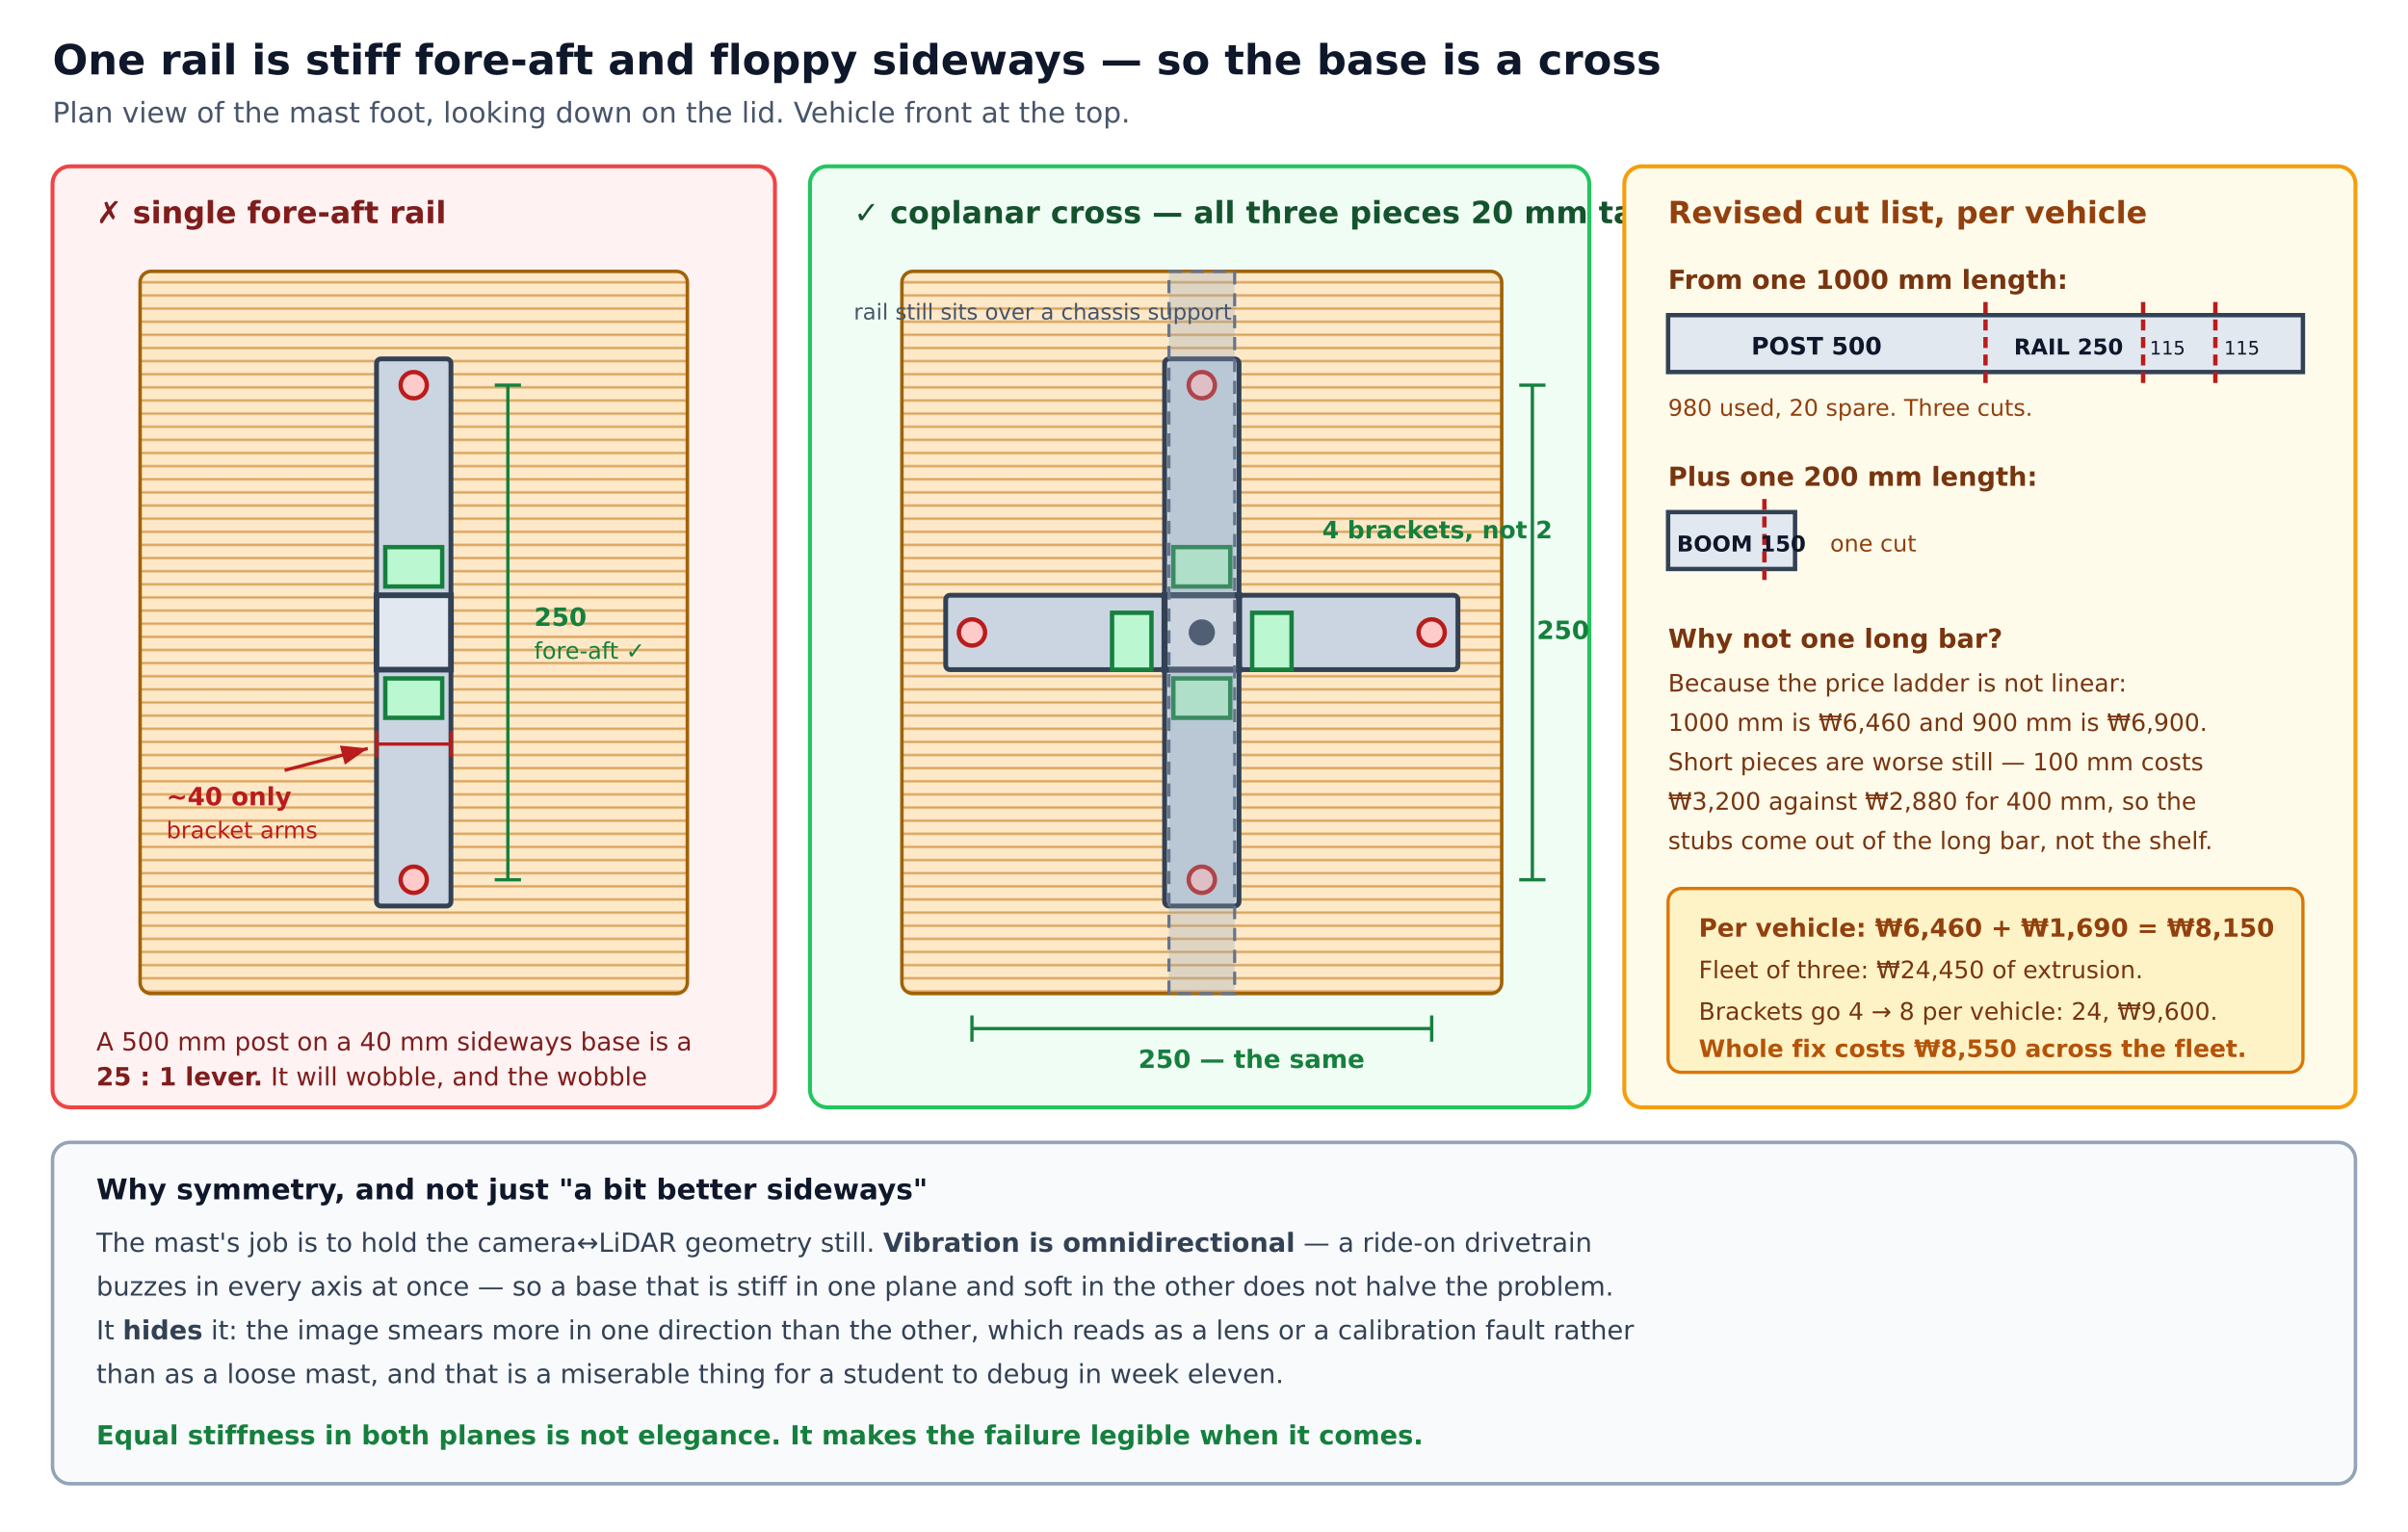
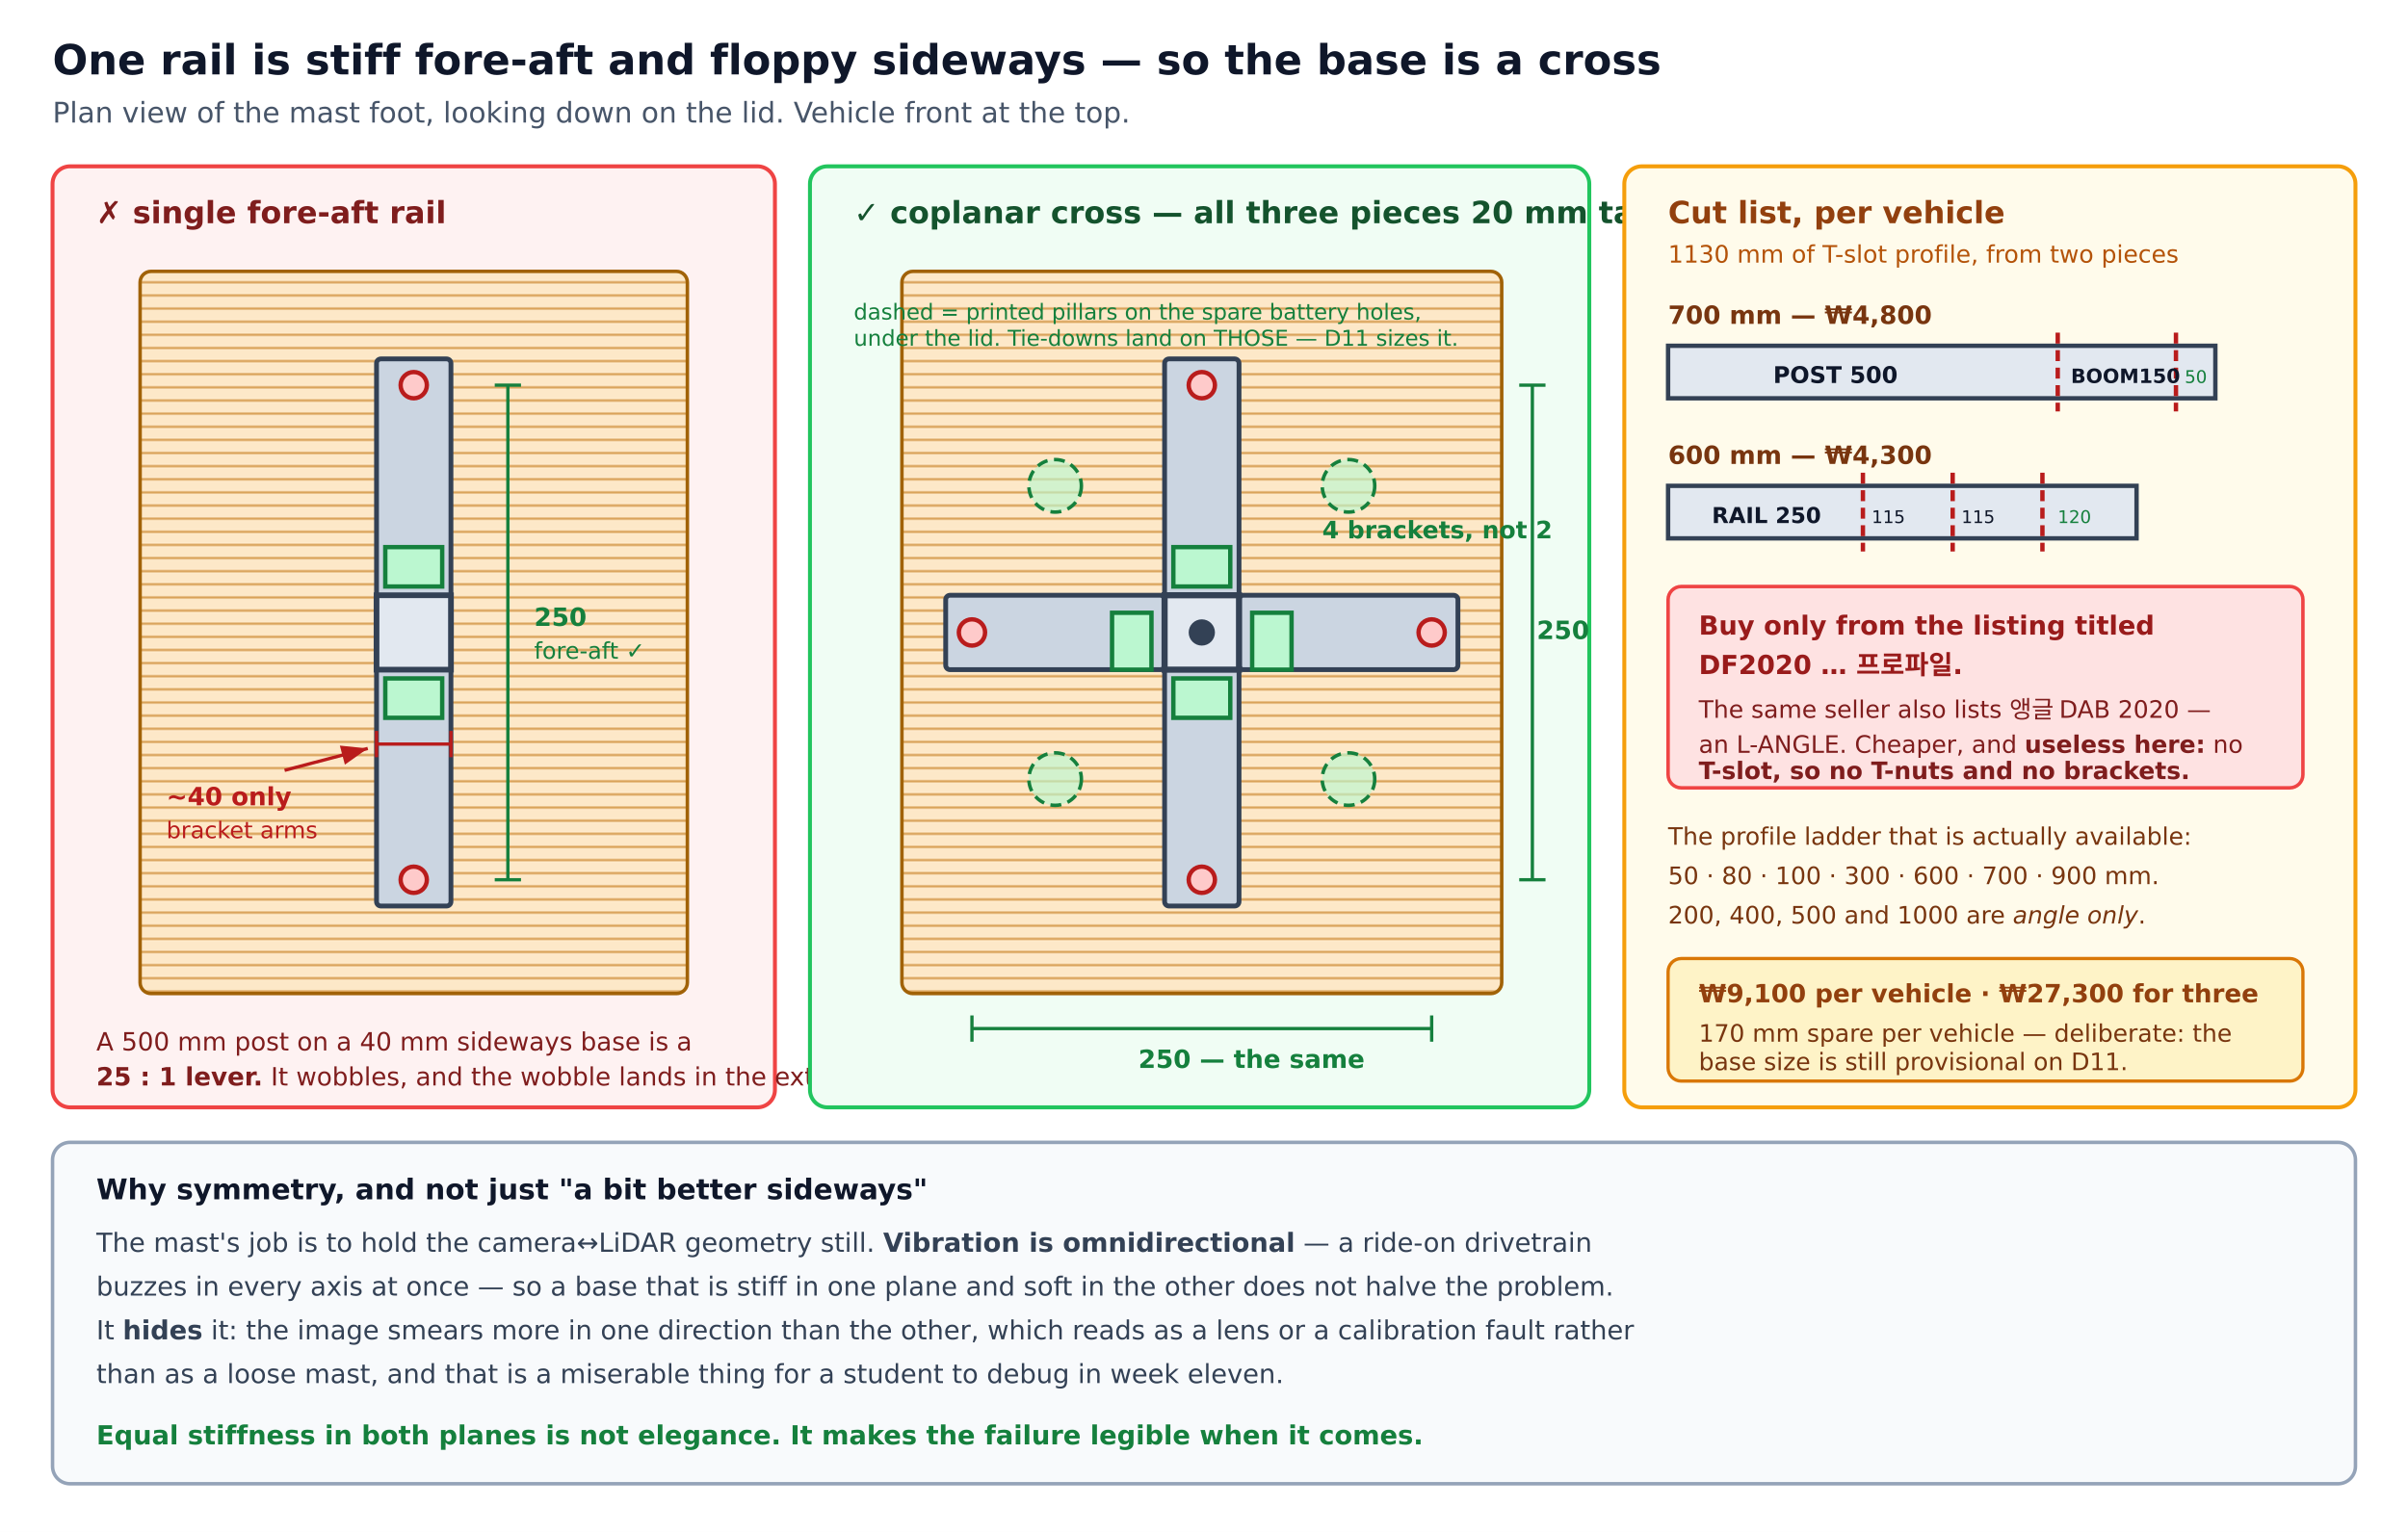
<svg xmlns="http://www.w3.org/2000/svg" viewBox="0 0 1100 700" width="1100" height="700" font-family="DejaVu Sans, Helvetica, Arial, sans-serif">
  <defs>
    <marker id="a" markerWidth="9" markerHeight="9" refX="8" refY="3" orient="auto">
      <path d="M0,0 L0,6 L8,3 z" fill="#334155" />
    </marker>
    <marker id="ar" markerWidth="9" markerHeight="9" refX="8" refY="3" orient="auto">
      <path d="M0,0 L0,6 L8,3 z" fill="#b91c1c" />
    </marker>
    <marker id="ag" markerWidth="9" markerHeight="9" refX="8" refY="3" orient="auto">
      <path d="M0,0 L0,6 L8,3 z" fill="#15803d" />
    </marker>
    <pattern id="ply" width="6" height="6" patternUnits="userSpaceOnUse">
      <rect width="6" height="6" fill="#fde8c8" />
      <line x1="0" y1="3" x2="6" y2="3" stroke="#d9a259" stroke-width="1" />
    </pattern>
  </defs>
  <rect width="1100" height="700" fill="#ffffff" />
  <text x="24" y="34" font-size="19" font-weight="bold" fill="#0f172a">
    One rail is stiff fore-aft and floppy sideways — so the base is a cross
  </text>
  <text x="24" y="56" font-size="13" fill="#475569">
    Plan view of the mast foot, looking down on the lid. Vehicle front at the top.
  </text>
  <rect x="24" y="76" width="330" height="430" rx="8" fill="#fef2f2" stroke="#ef4444" stroke-width="1.8" />
  <text x="44" y="102" font-size="14" font-weight="bold" fill="#7f1d1d">✗ single fore-aft rail</text>
  <rect x="64" y="124" width="250" height="330" rx="5" fill="url(#ply)" stroke="#a16207" stroke-width="1.6" />
  <rect x="172" y="164" width="34" height="250" rx="2" fill="#cbd5e1" stroke="#334155" stroke-width="2.2" />
  <rect x="172" y="272" width="34" height="34" fill="#e2e8f0" stroke="#334155" stroke-width="2.6" />
  <rect x="176" y="250" width="26" height="18" fill="#bbf7d0" stroke="#15803d" stroke-width="2" />
  <rect x="176" y="310" width="26" height="18" fill="#bbf7d0" stroke="#15803d" stroke-width="2" />
  <circle cx="189" cy="176" r="6" fill="#fecaca" stroke="#b91c1c" stroke-width="2" />
  <circle cx="189" cy="402" r="6" fill="#fecaca" stroke="#b91c1c" stroke-width="2" />
  <g stroke="#15803d" stroke-width="1.5">
    <line x1="232" y1="176" x2="232" y2="402" />
    <line x1="226" y1="176" x2="238" y2="176" />
    <line x1="226" y1="402" x2="238" y2="402" />
  </g>
  <text x="244" y="286" font-size="11.5" font-weight="bold" fill="#15803d">250</text>
  <text x="244" y="301" font-size="10.5" fill="#15803d">fore-aft ✓</text>
  <g stroke="#b91c1c" stroke-width="1.5">
    <line x1="172" y1="340" x2="206" y2="340" />
    <line x1="172" y1="334" x2="172" y2="346" />
    <line x1="206" y1="334" x2="206" y2="346" />
  </g>
  <path d="M130,352 L168,342" stroke="#b91c1c" stroke-width="1.5" marker-end="url(#ar)" />
  <text x="76" y="368" font-size="11.5" font-weight="bold" fill="#b91c1c">~40 only</text>
  <text x="76" y="383" font-size="10.5" fill="#b91c1c">bracket arms</text>
  <text x="44" y="480" font-size="11.5" fill="#7f1d1d">
    A 500 mm post on a 40 mm sideways base is a
  </text>
  <text x="44" y="496" font-size="11.5" fill="#7f1d1d">
-     <tspan font-weight="bold">25 : 1 lever.</tspan> It will wobble, and the wobble
+     <tspan font-weight="bold">25 : 1 lever.</tspan> It wobbles, and the wobble lands in the extrinsics.
  </text>
  <rect x="370" y="76" width="356" height="430" rx="8" fill="#f0fdf4" stroke="#22c55e" stroke-width="1.8" />
  <text x="390" y="102" font-size="14" font-weight="bold" fill="#14532d">✓ coplanar cross — all three pieces 20 mm tall</text>
  <rect x="412" y="124" width="274" height="330" rx="5" fill="url(#ply)" stroke="#a16207" stroke-width="1.6" />
  <rect x="532" y="164" width="34" height="250" rx="2" fill="#cbd5e1" stroke="#334155" stroke-width="2.2" />
  <rect x="432" y="272" width="100" height="34" rx="2" fill="#cbd5e1" stroke="#334155" stroke-width="2.2" />
  <rect x="566" y="272" width="100" height="34" rx="2" fill="#cbd5e1" stroke="#334155" stroke-width="2.2" />
  <rect x="532" y="272" width="34" height="34" fill="#e2e8f0" stroke="#334155" stroke-width="2.8" />
  <circle cx="549" cy="289" r="6" fill="#334155" />
  <rect x="536" y="250" width="26" height="18" fill="#bbf7d0" stroke="#15803d" stroke-width="2" />
  <rect x="536" y="310" width="26" height="18" fill="#bbf7d0" stroke="#15803d" stroke-width="2" />
  <rect x="508" y="280" width="18" height="26" fill="#bbf7d0" stroke="#15803d" stroke-width="2" />
  <rect x="572" y="280" width="18" height="26" fill="#bbf7d0" stroke="#15803d" stroke-width="2" />
  <text x="604" y="246" font-size="11" font-weight="bold" fill="#15803d">4 brackets, not 2</text>
  <g fill="#fecaca" stroke="#b91c1c" stroke-width="2">
    <circle cx="549" cy="176" r="6" />
    <circle cx="549" cy="402" r="6" />
    <circle cx="444" cy="289" r="6" />
    <circle cx="654" cy="289" r="6" />
  </g>
  <g stroke="#15803d" stroke-width="1.5">
    <line x1="700" y1="176" x2="700" y2="402" />
    <line x1="694" y1="176" x2="706" y2="176" />
    <line x1="694" y1="402" x2="706" y2="402" />
    <line x1="444" y1="470" x2="654" y2="470" />
    <line x1="444" y1="464" x2="444" y2="476" />
    <line x1="654" y1="464" x2="654" y2="476" />
  </g>
  <text x="702" y="292" font-size="11.5" font-weight="bold" fill="#15803d">250</text>
  <text x="520" y="488" font-size="11.5" font-weight="bold" fill="#15803d">250 — the same</text>
-   <rect x="534" y="124" width="30" height="330" fill="#94a3b8" fill-opacity="0.3" stroke="#64748b" stroke-width="1.4" stroke-dasharray="6 4" />
-   <text x="390" y="146" font-size="10" fill="#475569">rail still sits over a chassis support</text>
+   <g fill="#bbf7d0" fill-opacity="0.65" stroke="#15803d" stroke-width="1.6" stroke-dasharray="5 3">
+     <circle cx="482" cy="222" r="12" />
+     <circle cx="616" cy="222" r="12" />
+     <circle cx="482" cy="356" r="12" />
+     <circle cx="616" cy="356" r="12" />
+   </g>
+   <text x="390" y="146" font-size="10" fill="#15803d">dashed = printed pillars on the spare battery holes,</text>
+   <text x="390" y="158" font-size="10" fill="#15803d">under the lid. Tie-downs land on THOSE — D11 sizes it.</text>
  <rect x="742" y="76" width="334" height="430" rx="8" fill="#fffbeb" stroke="#f59e0b" stroke-width="1.8" />
-   <text x="762" y="102" font-size="14" font-weight="bold" fill="#92400e">Revised cut list, per vehicle</text>
-   <text x="762" y="132" font-size="12" font-weight="bold" fill="#78350f">From one 1000 mm length:</text>
-   <rect x="762" y="144" width="290" height="26" fill="#e2e8f0" stroke="#334155" stroke-width="2" />
-   <line x1="907" y1="138" x2="907" y2="176" stroke="#b91c1c" stroke-width="2" stroke-dasharray="5 3" />
-   <line x1="979" y1="138" x2="979" y2="176" stroke="#b91c1c" stroke-width="2" stroke-dasharray="5 3" />
-   <line x1="1012" y1="138" x2="1012" y2="176" stroke="#b91c1c" stroke-width="2" stroke-dasharray="5 3" />
-   <text x="800" y="162" font-size="11" font-weight="bold" fill="#0f172a">POST 500</text>
-   <text x="920" y="162" font-size="10" font-weight="bold" fill="#0f172a">RAIL 250</text>
-   <text x="982" y="162" font-size="8.5" fill="#0f172a">115</text>
-   <text x="1016" y="162" font-size="8.5" fill="#0f172a">115</text>
-   <text x="762" y="190" font-size="10.5" fill="#92400e">980 used, 20 spare. Three cuts.</text>
-   <text x="762" y="222" font-size="12" font-weight="bold" fill="#78350f">Plus one 200 mm length:</text>
-   <rect x="762" y="234" width="58" height="26" fill="#e2e8f0" stroke="#334155" stroke-width="2" />
-   <line x1="806" y1="228" x2="806" y2="266" stroke="#b91c1c" stroke-width="2" stroke-dasharray="5 3" />
-   <text x="766" y="252" font-size="10" font-weight="bold" fill="#0f172a">BOOM 150</text>
-   <text x="836" y="252" font-size="10.5" fill="#92400e">one cut</text>
-   <text x="762" y="296" font-size="12" font-weight="bold" fill="#78350f">Why not one long bar?</text>
-   <text x="762" y="316" font-size="11" fill="#78350f">Because the price ladder is not linear:</text>
-   <text x="762" y="334" font-size="11" fill="#78350f">1000 mm is ₩6,460 and 900 mm is ₩6,900.</text>
-   <text x="762" y="352" font-size="11" fill="#78350f">Short pieces are worse still — 100 mm costs</text>
-   <text x="762" y="370" font-size="11" fill="#78350f">₩3,200 against ₩2,880 for 400 mm, so the</text>
-   <text x="762" y="388" font-size="11" fill="#78350f">stubs come out of the long bar, not the shelf.</text>
-   <rect x="762" y="406" width="290" height="84" rx="6" fill="#fef3c7" stroke="#d97706" stroke-width="1.5" />
-   <text x="776" y="428" font-size="11.5" font-weight="bold" fill="#92400e">Per vehicle: ₩6,460 + ₩1,690 = ₩8,150</text>
-   <text x="776" y="447" font-size="11" fill="#78350f">Fleet of three: ₩24,450 of extrusion.</text>
-   <text x="776" y="466" font-size="11" fill="#78350f">Brackets go 4 → 8 per vehicle: 24, ₩9,600.</text>
-   <text x="776" y="483" font-size="11" font-weight="bold" fill="#b45309">Whole fix costs ₩8,550 across the fleet.</text>
+   <text x="762" y="102" font-size="14" font-weight="bold" fill="#92400e">Cut list, per vehicle</text>
+   <text x="762" y="120" font-size="11" fill="#b45309">1130 mm of T-slot profile, from two pieces</text>
+   <text x="762" y="148" font-size="11.5" font-weight="bold" fill="#78350f">700 mm — ₩4,800</text>
+   <rect x="762" y="158" width="250" height="24" fill="#e2e8f0" stroke="#334155" stroke-width="2" />
+   <line x1="940" y1="152" x2="940" y2="188" stroke="#b91c1c" stroke-width="2" stroke-dasharray="5 3" />
+   <line x1="994" y1="152" x2="994" y2="188" stroke="#b91c1c" stroke-width="2" stroke-dasharray="5 3" />
+   <text x="810" y="175" font-size="10.5" font-weight="bold" fill="#0f172a">POST 500</text>
+   <text x="946" y="175" font-size="9" font-weight="bold" fill="#0f172a">BOOM150</text>
+   <text x="998" y="175" font-size="8" fill="#15803d">50</text>
+   <text x="762" y="212" font-size="11.5" font-weight="bold" fill="#78350f">600 mm — ₩4,300</text>
+   <rect x="762" y="222" width="214" height="24" fill="#e2e8f0" stroke="#334155" stroke-width="2" />
+   <line x1="851" y1="216" x2="851" y2="252" stroke="#b91c1c" stroke-width="2" stroke-dasharray="5 3" />
+   <line x1="892" y1="216" x2="892" y2="252" stroke="#b91c1c" stroke-width="2" stroke-dasharray="5 3" />
+   <line x1="933" y1="216" x2="933" y2="252" stroke="#b91c1c" stroke-width="2" stroke-dasharray="5 3" />
+   <text x="782" y="239" font-size="10" font-weight="bold" fill="#0f172a">RAIL 250</text>
+   <text x="855" y="239" font-size="8" fill="#0f172a">115</text>
+   <text x="896" y="239" font-size="8" fill="#0f172a">115</text>
+   <text x="940" y="239" font-size="8" fill="#15803d">120</text>
+   <rect x="762" y="268" width="290" height="92" rx="6" fill="#fee2e2" stroke="#ef4444" stroke-width="1.6" />
+   <text x="776" y="290" font-size="12" font-weight="bold" fill="#991b1b">Buy only from the listing titled</text>
+   <text x="776" y="308" font-size="12" font-weight="bold" fill="#991b1b">DF2020 … 프로파일.</text>
+   <text x="776" y="328" font-size="11" fill="#7f1d1d">The same seller also lists 앵글 DAB 2020 —</text>
+   <text x="776" y="344" font-size="11" fill="#7f1d1d">an L-ANGLE. Cheaper, and <tspan font-weight="bold">useless here:</tspan> no</text>
+   <text x="776" y="356" font-size="11" fill="#7f1d1d" font-weight="bold">T-slot, so no T-nuts and no brackets.</text>
+   <text x="762" y="386" font-size="11" fill="#78350f">The profile ladder that is actually available:</text>
+   <text x="762" y="404" font-size="11" fill="#78350f">50 · 80 · 100 · 300 · 600 · 700 · 900 mm.</text>
+   <text x="762" y="422" font-size="11" fill="#78350f">200, 400, 500 and 1000 are <tspan font-style="italic">angle only</tspan>.</text>
+   <rect x="762" y="438" width="290" height="56" rx="6" fill="#fef3c7" stroke="#d97706" stroke-width="1.5" />
+   <text x="776" y="458" font-size="11.5" font-weight="bold" fill="#92400e">₩9,100 per vehicle · ₩27,300 for three</text>
+   <text x="776" y="476" font-size="11" fill="#78350f">170 mm spare per vehicle — deliberate: the</text>
+   <text x="776" y="489" font-size="11" fill="#78350f">base size is still provisional on D11.</text>
  <rect x="24" y="522" width="1052" height="156" rx="8" fill="#f8fafc" stroke="#94a3b8" stroke-width="1.6" />
  <text x="44" y="548" font-size="13" font-weight="bold" fill="#0f172a">
    Why symmetry, and not just "a bit better sideways"
  </text>
  <text x="44" y="572" font-size="12" fill="#334155">
    The mast's job is to hold the camera↔LiDAR geometry still. <tspan font-weight="bold">Vibration is omnidirectional</tspan> — a ride-on drivetrain
  </text>
  <text x="44" y="592" font-size="12" fill="#334155">
    buzzes in every axis at once — so a base that is stiff in one plane and soft in the other does not halve the problem.
  </text>
  <text x="44" y="612" font-size="12" fill="#334155">
    It <tspan font-weight="bold">hides</tspan> it: the image smears more in one direction than the other, which reads as a lens or a calibration fault rather
  </text>
  <text x="44" y="632" font-size="12" fill="#334155">
    than as a loose mast, and that is a miserable thing for a student to debug in week eleven.
  </text>
  <text x="44" y="660" font-size="12" font-weight="bold" fill="#15803d">
    Equal stiffness in both planes is not elegance. It makes the failure legible when it comes.
  </text>
</svg>
